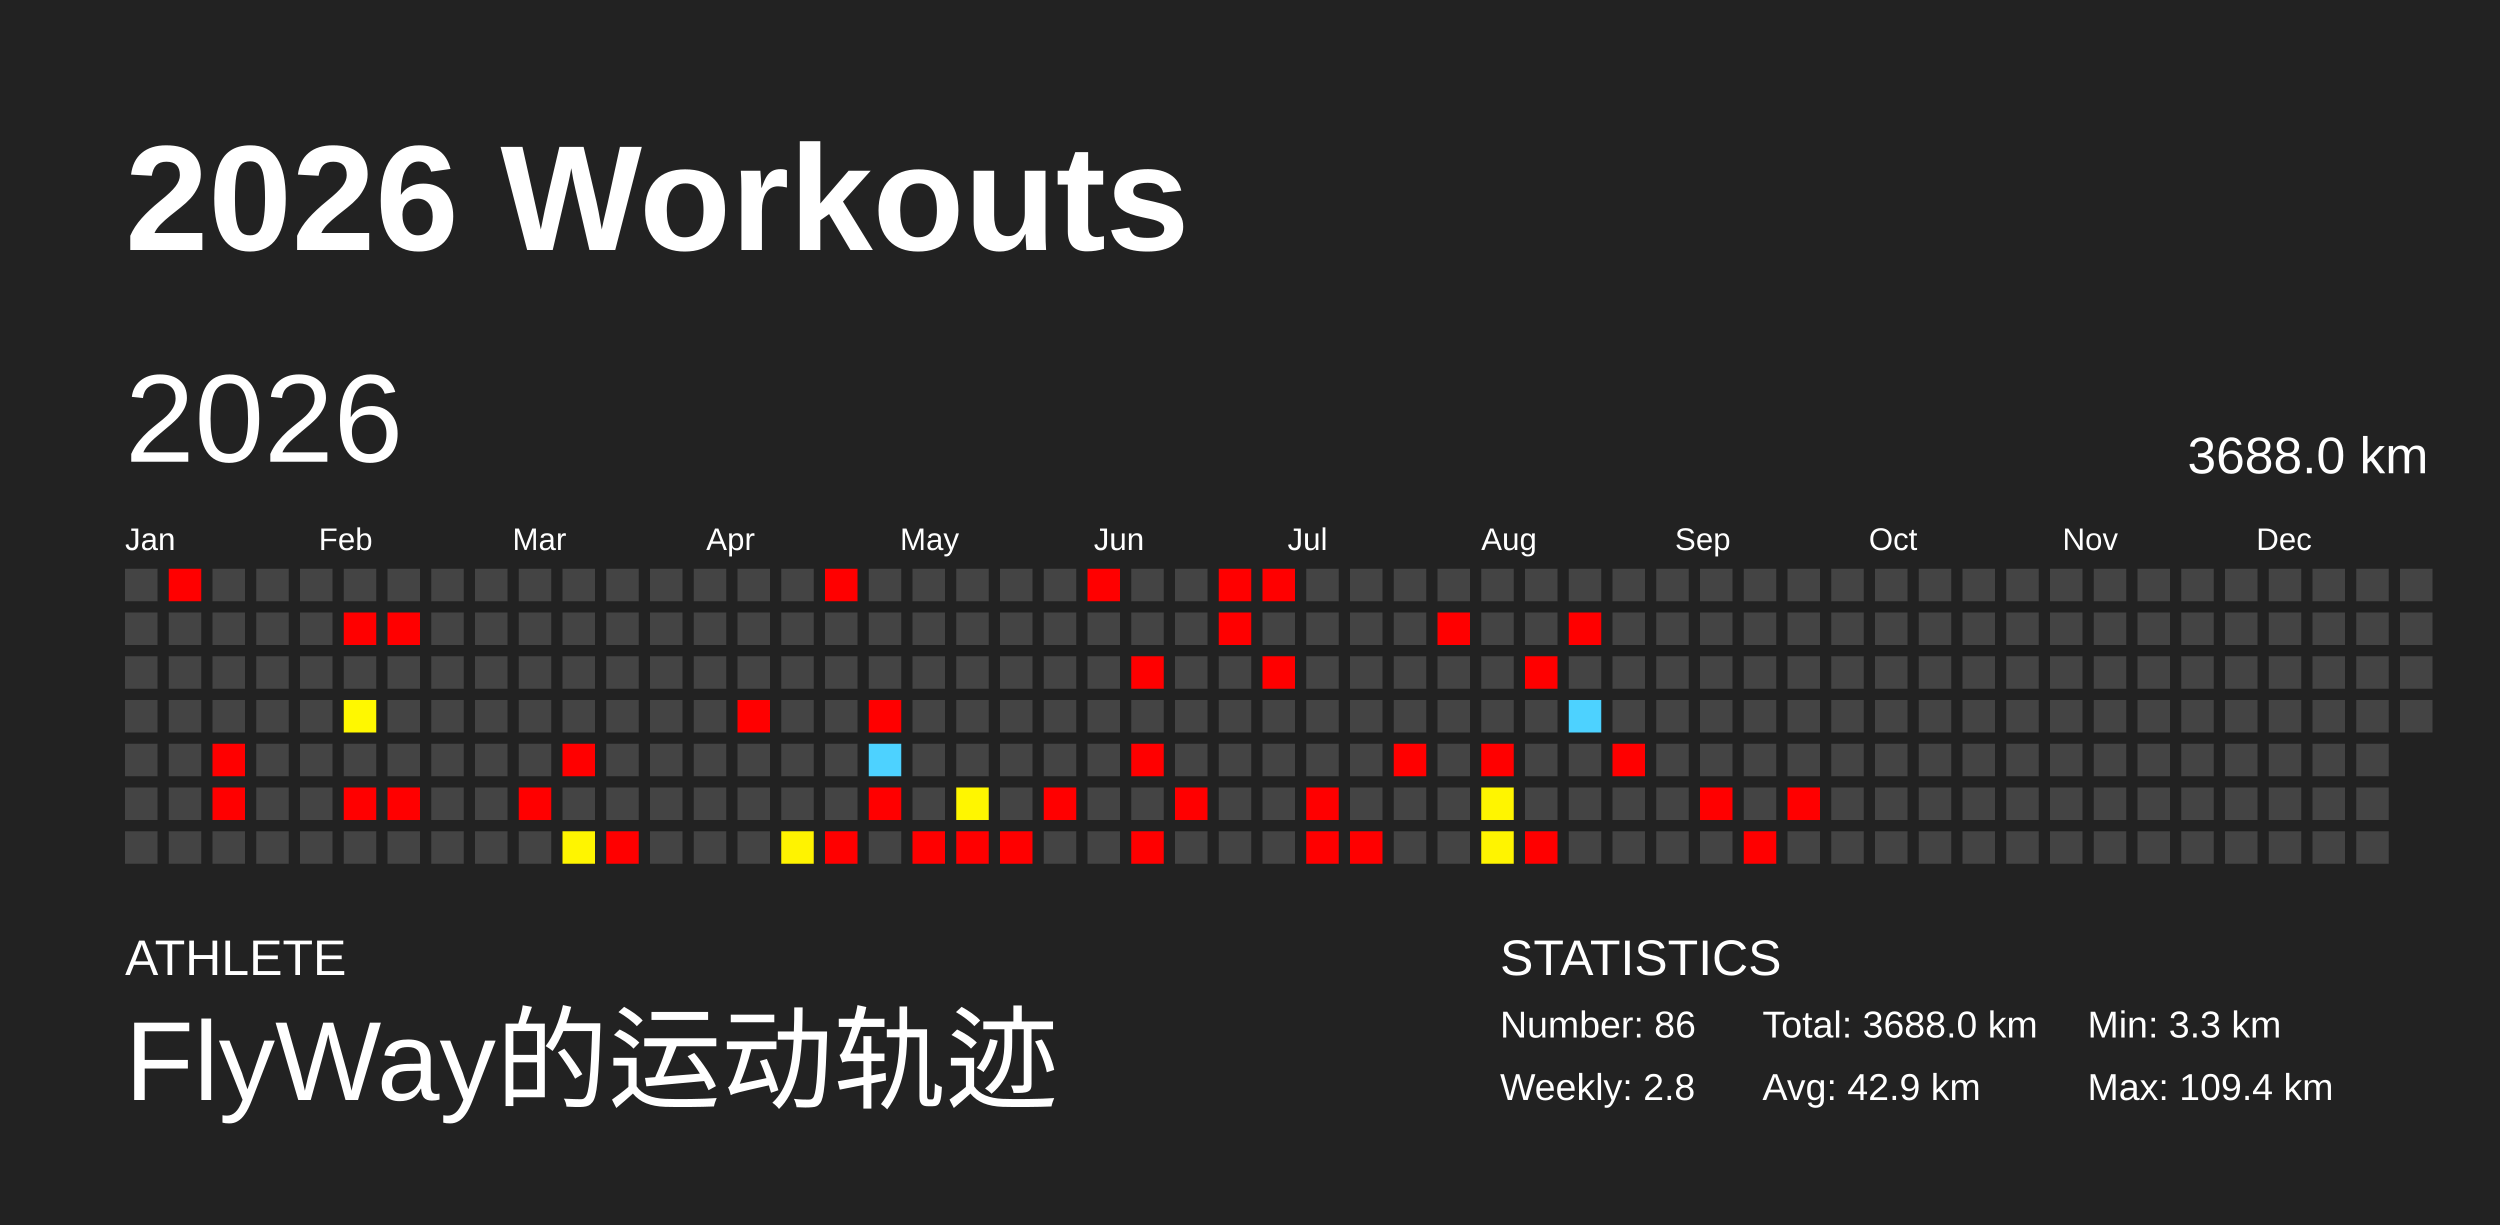
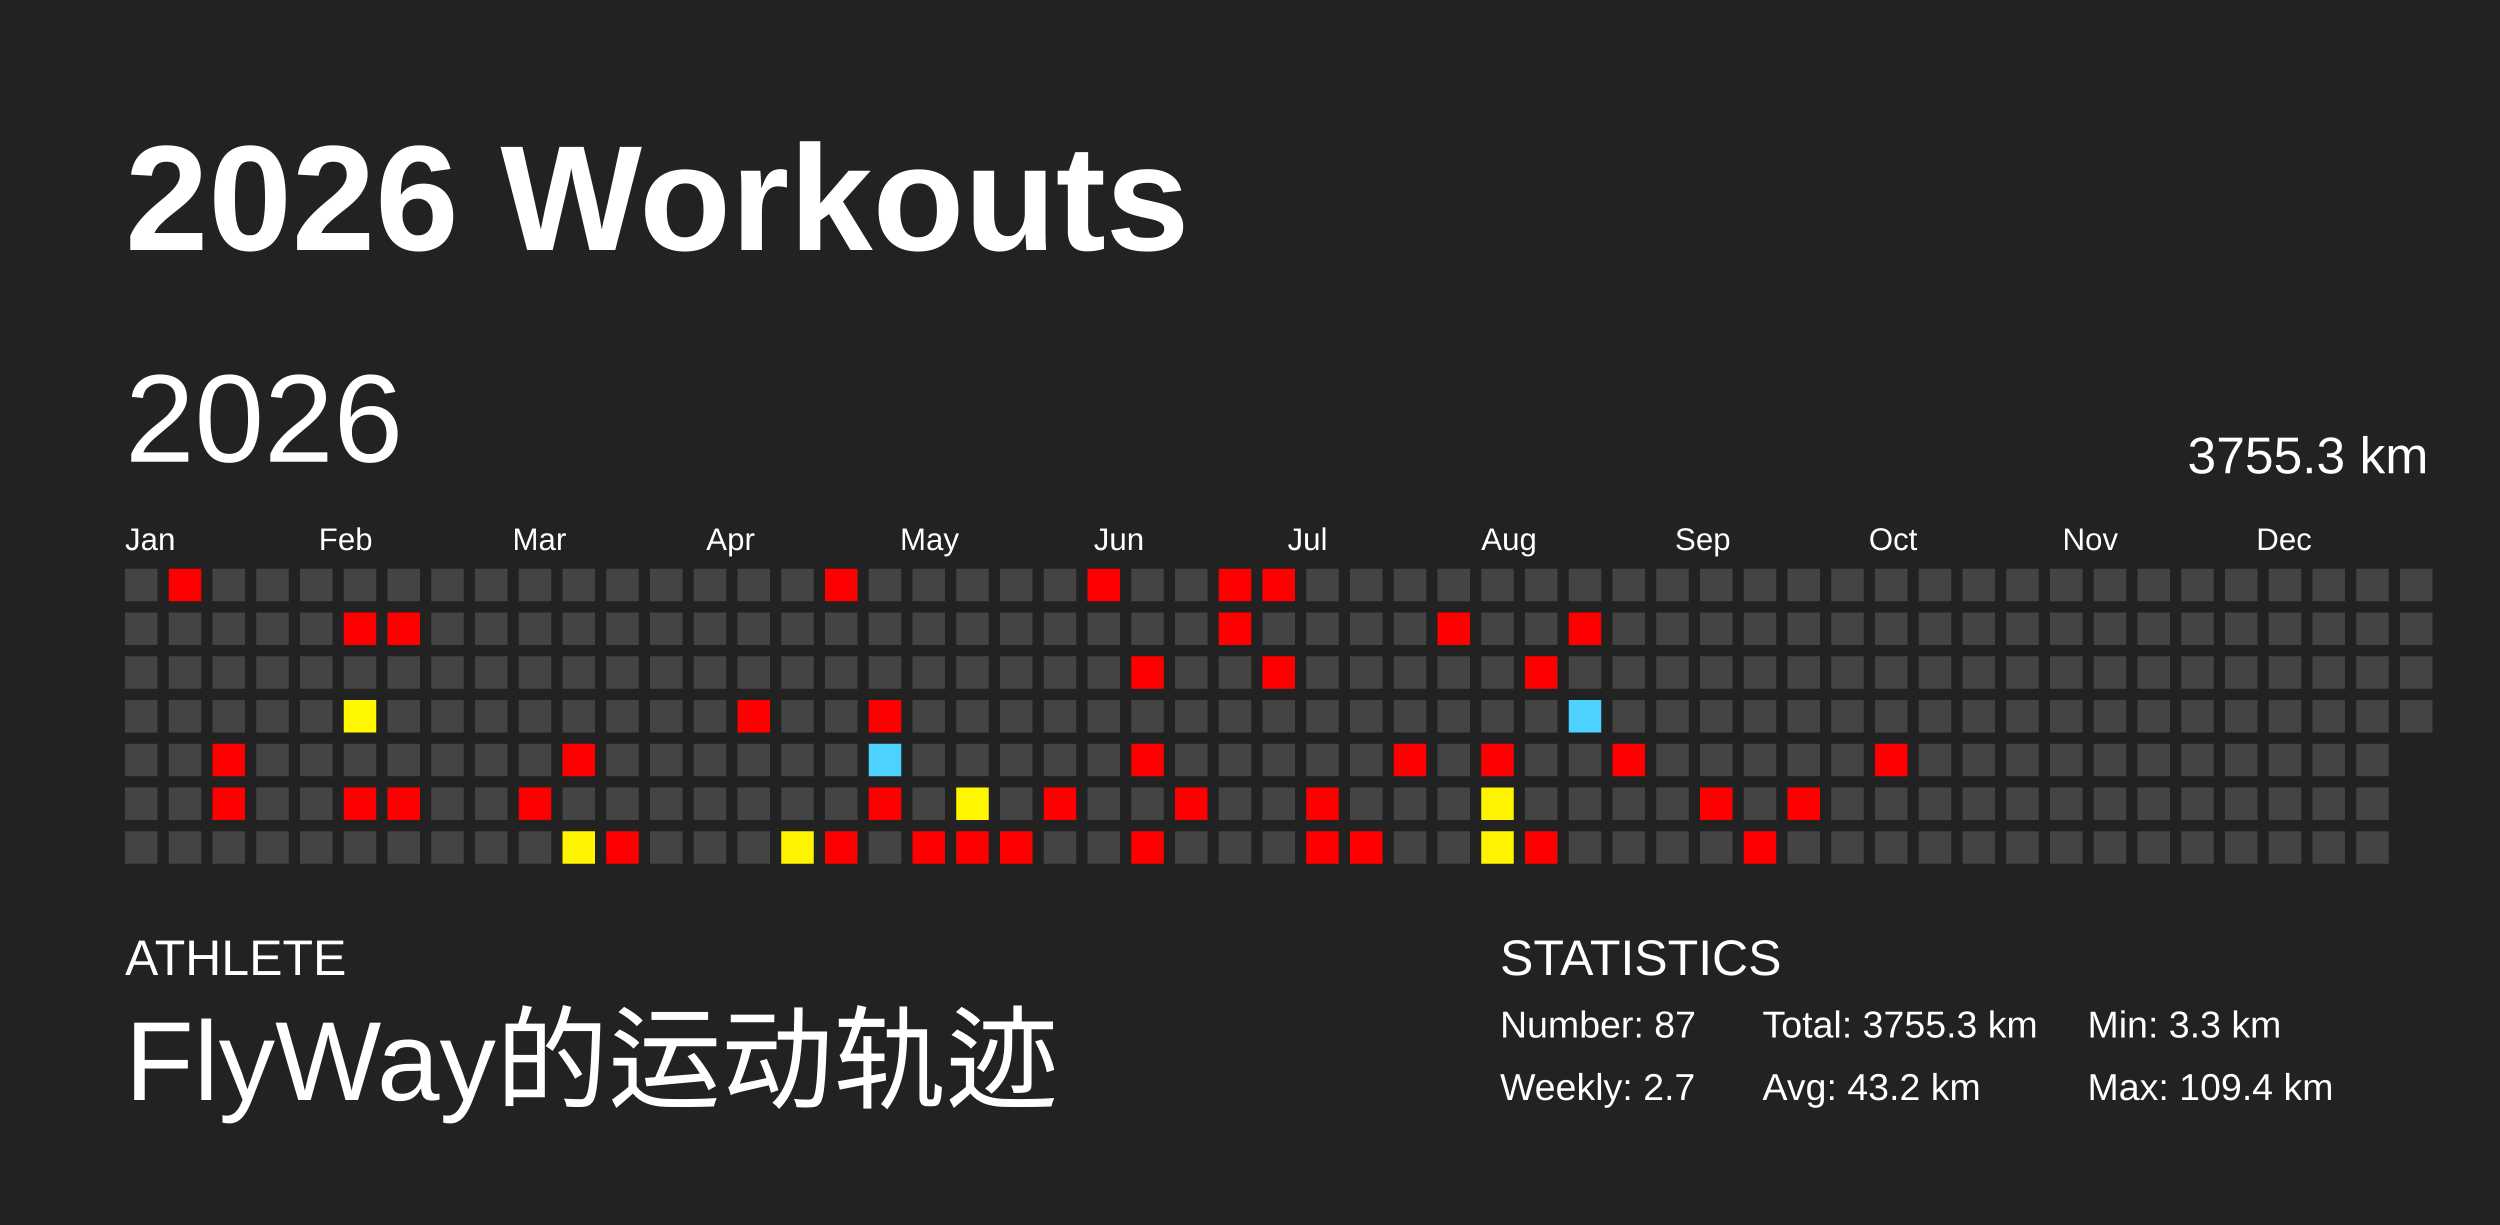
<svg xmlns="http://www.w3.org/2000/svg" baseProfile="full" height="98mm" version="1.1" viewBox="0,0,200,98" width="200mm">
  <defs />
  <rect fill="#222222" height="98" width="200" x="0" y="0" />
  <text fill="#FFFFFF" style="font-size:12px; font-family:Arial; font-weight:bold;" x="10" y="20">2026 Workouts</text>
  <text fill="#FFFFFF" style="font-size:4px; font-family:Arial" x="10" y="78">ATHLETE</text>
  <text fill="#FFFFFF" style="font-size:9px; font-family:Arial" x="10" y="88">FlyWay的运动轨迹</text>
  <text fill="#FFFFFF" style="font-size:4px; font-family:Arial" x="120" y="78">STATISTICS</text>
-   <text fill="#FFFFFF" style="font-size:3px; font-family:Arial" x="120" y="83">Number: 86</text>
-   <text fill="#FFFFFF" style="font-size:3px; font-family:Arial" x="120" y="88">Weekly: 2.8</text>
-   <text fill="#FFFFFF" style="font-size:3px; font-family:Arial" x="141" y="83">Total: 3688.0 km</text>
-   <text fill="#FFFFFF" style="font-size:3px; font-family:Arial" x="141" y="88">Avg: 42.9 km</text>
+   <text fill="#FFFFFF" style="font-size:3px; font-family:Arial" x="120" y="83">Number: 87</text>
+   <text fill="#FFFFFF" style="font-size:3px; font-family:Arial" x="120" y="88">Weekly: 2.7</text>
+   <text fill="#FFFFFF" style="font-size:3px; font-family:Arial" x="141" y="83">Total: 3755.3 km</text>
+   <text fill="#FFFFFF" style="font-size:3px; font-family:Arial" x="141" y="88">Avg: 43.2 km</text>
  <text fill="#FFFFFF" style="font-size:3px; font-family:Arial" x="167" y="83">Min: 3.3 km</text>
  <text fill="#FFFFFF" style="font-size:3px; font-family:Arial" x="167" y="88">Max: 109.4 km</text>
  <text dominant-baseline="hanging" fill="#FFFFFF" style="font-size:10.0px; font-family:Arial;" x="10" y="30">2026</text>
-   <text dominant-baseline="hanging" fill="#FFFFFF" style="font-size:4.125px; font-family:Arial;" x="175" y="35">3688.0 km</text>
+   <text dominant-baseline="hanging" fill="#FFFFFF" style="font-size:4.125px; font-family:Arial;" x="175" y="35">3755.3 km</text>
  <text fill="#FFFFFF" style="font-size:2.5px; font-family:Arial" x="10.0" y="44">Jan</text>
  <text fill="#FFFFFF" style="font-size:2.5px; font-family:Arial" x="25.5" y="44">Feb</text>
  <text fill="#FFFFFF" style="font-size:2.5px; font-family:Arial" x="41.0" y="44">Mar</text>
  <text fill="#FFFFFF" style="font-size:2.5px; font-family:Arial" x="56.5" y="44">Apr</text>
  <text fill="#FFFFFF" style="font-size:2.5px; font-family:Arial" x="72.0" y="44">May</text>
  <text fill="#FFFFFF" style="font-size:2.5px; font-family:Arial" x="87.5" y="44">Jun</text>
  <text fill="#FFFFFF" style="font-size:2.5px; font-family:Arial" x="103.0" y="44">Jul</text>
  <text fill="#FFFFFF" style="font-size:2.5px; font-family:Arial" x="118.5" y="44">Aug</text>
  <text fill="#FFFFFF" style="font-size:2.5px; font-family:Arial" x="134.0" y="44">Sep</text>
  <text fill="#FFFFFF" style="font-size:2.5px; font-family:Arial" x="149.5" y="44">Oct</text>
  <text fill="#FFFFFF" style="font-size:2.5px; font-family:Arial" x="165.0" y="44">Nov</text>
  <text fill="#FFFFFF" style="font-size:2.5px; font-family:Arial" x="180.5" y="44">Dec</text>
  <rect fill="#444444" height="2.6" width="2.6" x="10.0" y="45.5" />
  <rect fill="#444444" height="2.6" width="2.6" x="10.0" y="49.0" />
  <rect fill="#444444" height="2.6" width="2.6" x="10.0" y="52.5" />
  <rect fill="#444444" height="2.6" width="2.6" x="10.0" y="56.0" />
  <rect fill="#444444" height="2.6" width="2.6" x="10.0" y="59.5" />
  <rect fill="#444444" height="2.6" width="2.6" x="10.0" y="63.0" />
  <rect fill="#444444" height="2.6" width="2.6" x="10.0" y="66.5" />
  <rect fill="red" height="2.6" width="2.6" x="13.5" y="45.5" />
  <rect fill="#444444" height="2.6" width="2.6" x="13.5" y="49.0" />
  <rect fill="#444444" height="2.6" width="2.6" x="13.5" y="52.5" />
  <rect fill="#444444" height="2.6" width="2.6" x="13.5" y="56.0" />
  <rect fill="#444444" height="2.6" width="2.6" x="13.5" y="59.5" />
  <rect fill="#444444" height="2.6" width="2.6" x="13.5" y="63.0" />
  <rect fill="#444444" height="2.6" width="2.6" x="13.5" y="66.5" />
  <rect fill="#444444" height="2.6" width="2.6" x="17.0" y="45.5" />
  <rect fill="#444444" height="2.6" width="2.6" x="17.0" y="49.0" />
  <rect fill="#444444" height="2.6" width="2.6" x="17.0" y="52.5" />
  <rect fill="#444444" height="2.6" width="2.6" x="17.0" y="56.0" />
  <rect fill="red" height="2.6" width="2.6" x="17.0" y="59.5" />
  <rect fill="red" height="2.6" width="2.6" x="17.0" y="63.0" />
  <rect fill="#444444" height="2.6" width="2.6" x="17.0" y="66.5" />
  <rect fill="#444444" height="2.6" width="2.6" x="20.5" y="45.5" />
  <rect fill="#444444" height="2.6" width="2.6" x="20.5" y="49.0" />
  <rect fill="#444444" height="2.6" width="2.6" x="20.5" y="52.5" />
  <rect fill="#444444" height="2.6" width="2.6" x="20.5" y="56.0" />
  <rect fill="#444444" height="2.6" width="2.6" x="20.5" y="59.5" />
  <rect fill="#444444" height="2.6" width="2.6" x="20.5" y="63.0" />
  <rect fill="#444444" height="2.6" width="2.6" x="20.5" y="66.5" />
  <rect fill="#444444" height="2.6" width="2.6" x="24.0" y="45.5" />
  <rect fill="#444444" height="2.6" width="2.6" x="24.0" y="49.0" />
  <rect fill="#444444" height="2.6" width="2.6" x="24.0" y="52.5" />
  <rect fill="#444444" height="2.6" width="2.6" x="24.0" y="56.0" />
  <rect fill="#444444" height="2.6" width="2.6" x="24.0" y="59.5" />
  <rect fill="#444444" height="2.6" width="2.6" x="24.0" y="63.0" />
  <rect fill="#444444" height="2.6" width="2.6" x="24.0" y="66.5" />
  <rect fill="#444444" height="2.6" width="2.6" x="27.5" y="45.5" />
  <rect fill="red" height="2.6" width="2.6" x="27.5" y="49.0" />
  <rect fill="#444444" height="2.6" width="2.6" x="27.5" y="52.5" />
  <rect fill="#fff800" height="2.6" width="2.6" x="27.5" y="56.0" />
  <rect fill="#444444" height="2.6" width="2.6" x="27.5" y="59.5" />
  <rect fill="red" height="2.6" width="2.6" x="27.5" y="63.0" />
  <rect fill="#444444" height="2.6" width="2.6" x="27.5" y="66.5" />
  <rect fill="#444444" height="2.6" width="2.6" x="31.0" y="45.5" />
  <rect fill="red" height="2.6" width="2.6" x="31.0" y="49.0" />
  <rect fill="#444444" height="2.6" width="2.6" x="31.0" y="52.5" />
  <rect fill="#444444" height="2.6" width="2.6" x="31.0" y="56.0" />
  <rect fill="#444444" height="2.6" width="2.6" x="31.0" y="59.5" />
  <rect fill="red" height="2.6" width="2.6" x="31.0" y="63.0" />
  <rect fill="#444444" height="2.6" width="2.6" x="31.0" y="66.5" />
  <rect fill="#444444" height="2.6" width="2.6" x="34.5" y="45.5" />
  <rect fill="#444444" height="2.6" width="2.6" x="34.5" y="49.0" />
  <rect fill="#444444" height="2.6" width="2.6" x="34.5" y="52.5" />
  <rect fill="#444444" height="2.6" width="2.6" x="34.5" y="56.0" />
  <rect fill="#444444" height="2.6" width="2.6" x="34.5" y="59.5" />
  <rect fill="#444444" height="2.6" width="2.6" x="34.5" y="63.0" />
  <rect fill="#444444" height="2.6" width="2.6" x="34.5" y="66.5" />
  <rect fill="#444444" height="2.6" width="2.6" x="38.0" y="45.5" />
  <rect fill="#444444" height="2.6" width="2.6" x="38.0" y="49.0" />
  <rect fill="#444444" height="2.6" width="2.6" x="38.0" y="52.5" />
  <rect fill="#444444" height="2.6" width="2.6" x="38.0" y="56.0" />
  <rect fill="#444444" height="2.6" width="2.6" x="38.0" y="59.5" />
  <rect fill="#444444" height="2.6" width="2.6" x="38.0" y="63.0" />
  <rect fill="#444444" height="2.6" width="2.6" x="38.0" y="66.5" />
  <rect fill="#444444" height="2.6" width="2.6" x="41.5" y="45.5" />
  <rect fill="#444444" height="2.6" width="2.6" x="41.5" y="49.0" />
  <rect fill="#444444" height="2.6" width="2.6" x="41.5" y="52.5" />
  <rect fill="#444444" height="2.6" width="2.6" x="41.5" y="56.0" />
  <rect fill="#444444" height="2.6" width="2.6" x="41.5" y="59.5" />
  <rect fill="red" height="2.6" width="2.6" x="41.5" y="63.0" />
  <rect fill="#444444" height="2.6" width="2.6" x="41.5" y="66.5" />
  <rect fill="#444444" height="2.6" width="2.6" x="45.0" y="45.5" />
  <rect fill="#444444" height="2.6" width="2.6" x="45.0" y="49.0" />
  <rect fill="#444444" height="2.6" width="2.6" x="45.0" y="52.5" />
  <rect fill="#444444" height="2.6" width="2.6" x="45.0" y="56.0" />
  <rect fill="red" height="2.6" width="2.6" x="45.0" y="59.5" />
  <rect fill="#444444" height="2.6" width="2.6" x="45.0" y="63.0" />
  <rect fill="#fff500" height="2.6" width="2.6" x="45.0" y="66.5" />
  <rect fill="#444444" height="2.6" width="2.6" x="48.5" y="45.5" />
  <rect fill="#444444" height="2.6" width="2.6" x="48.5" y="49.0" />
  <rect fill="#444444" height="2.6" width="2.6" x="48.5" y="52.5" />
  <rect fill="#444444" height="2.6" width="2.6" x="48.5" y="56.0" />
  <rect fill="#444444" height="2.6" width="2.6" x="48.5" y="59.5" />
  <rect fill="#444444" height="2.6" width="2.6" x="48.5" y="63.0" />
  <rect fill="red" height="2.6" width="2.6" x="48.5" y="66.5" />
  <rect fill="#444444" height="2.6" width="2.6" x="52.0" y="45.5" />
  <rect fill="#444444" height="2.6" width="2.6" x="52.0" y="49.0" />
  <rect fill="#444444" height="2.6" width="2.6" x="52.0" y="52.5" />
  <rect fill="#444444" height="2.6" width="2.6" x="52.0" y="56.0" />
  <rect fill="#444444" height="2.6" width="2.6" x="52.0" y="59.5" />
  <rect fill="#444444" height="2.6" width="2.6" x="52.0" y="63.0" />
  <rect fill="#444444" height="2.6" width="2.6" x="52.0" y="66.5" />
  <rect fill="#444444" height="2.6" width="2.6" x="55.5" y="45.5" />
  <rect fill="#444444" height="2.6" width="2.6" x="55.5" y="49.0" />
  <rect fill="#444444" height="2.6" width="2.6" x="55.5" y="52.5" />
  <rect fill="#444444" height="2.6" width="2.6" x="55.5" y="56.0" />
  <rect fill="#444444" height="2.6" width="2.6" x="55.5" y="59.5" />
  <rect fill="#444444" height="2.6" width="2.6" x="55.5" y="63.0" />
  <rect fill="#444444" height="2.6" width="2.6" x="55.5" y="66.5" />
  <rect fill="#444444" height="2.6" width="2.6" x="59.0" y="45.5" />
  <rect fill="#444444" height="2.6" width="2.6" x="59.0" y="49.0" />
  <rect fill="#444444" height="2.6" width="2.6" x="59.0" y="52.5" />
  <rect fill="red" height="2.6" width="2.6" x="59.0" y="56.0" />
  <rect fill="#444444" height="2.6" width="2.6" x="59.0" y="59.5" />
  <rect fill="#444444" height="2.6" width="2.6" x="59.0" y="63.0" />
  <rect fill="#444444" height="2.6" width="2.6" x="59.0" y="66.5" />
  <rect fill="#444444" height="2.6" width="2.6" x="62.5" y="45.5" />
  <rect fill="#444444" height="2.6" width="2.6" x="62.5" y="49.0" />
  <rect fill="#444444" height="2.6" width="2.6" x="62.5" y="52.5" />
  <rect fill="#444444" height="2.6" width="2.6" x="62.5" y="56.0" />
  <rect fill="#444444" height="2.6" width="2.6" x="62.5" y="59.5" />
  <rect fill="#444444" height="2.6" width="2.6" x="62.5" y="63.0" />
  <rect fill="#fff300" height="2.6" width="2.6" x="62.5" y="66.5" />
  <rect fill="red" height="2.6" width="2.6" x="66.0" y="45.5" />
  <rect fill="#444444" height="2.6" width="2.6" x="66.0" y="49.0" />
  <rect fill="#444444" height="2.6" width="2.6" x="66.0" y="52.5" />
  <rect fill="#444444" height="2.6" width="2.6" x="66.0" y="56.0" />
  <rect fill="#444444" height="2.6" width="2.6" x="66.0" y="59.5" />
  <rect fill="#444444" height="2.6" width="2.6" x="66.0" y="63.0" />
  <rect fill="red" height="2.6" width="2.6" x="66.0" y="66.5" />
  <rect fill="#444444" height="2.6" width="2.6" x="69.5" y="45.5" />
  <rect fill="#444444" height="2.6" width="2.6" x="69.5" y="49.0" />
  <rect fill="#444444" height="2.6" width="2.6" x="69.5" y="52.5" />
  <rect fill="red" height="2.6" width="2.6" x="69.5" y="56.0" />
  <rect fill="#4dd2ff" height="2.6" width="2.6" x="69.5" y="59.5" />
  <rect fill="red" height="2.6" width="2.6" x="69.5" y="63.0" />
  <rect fill="#444444" height="2.6" width="2.6" x="69.5" y="66.5" />
  <rect fill="#444444" height="2.6" width="2.6" x="73.0" y="45.5" />
  <rect fill="#444444" height="2.6" width="2.6" x="73.0" y="49.0" />
  <rect fill="#444444" height="2.6" width="2.6" x="73.0" y="52.5" />
  <rect fill="#444444" height="2.6" width="2.6" x="73.0" y="56.0" />
  <rect fill="#444444" height="2.6" width="2.6" x="73.0" y="59.5" />
  <rect fill="#444444" height="2.6" width="2.6" x="73.0" y="63.0" />
  <rect fill="red" height="2.6" width="2.6" x="73.0" y="66.5" />
  <rect fill="#444444" height="2.6" width="2.6" x="76.5" y="45.5" />
  <rect fill="#444444" height="2.6" width="2.6" x="76.5" y="49.0" />
  <rect fill="#444444" height="2.6" width="2.6" x="76.5" y="52.5" />
  <rect fill="#444444" height="2.6" width="2.6" x="76.5" y="56.0" />
  <rect fill="#444444" height="2.6" width="2.6" x="76.5" y="59.5" />
  <rect fill="#fff600" height="2.6" width="2.6" x="76.5" y="63.0" />
  <rect fill="red" height="2.6" width="2.6" x="76.5" y="66.5" />
  <rect fill="#444444" height="2.6" width="2.6" x="80.0" y="45.5" />
  <rect fill="#444444" height="2.6" width="2.6" x="80.0" y="49.0" />
  <rect fill="#444444" height="2.6" width="2.6" x="80.0" y="52.5" />
  <rect fill="#444444" height="2.6" width="2.6" x="80.0" y="56.0" />
  <rect fill="#444444" height="2.6" width="2.6" x="80.0" y="59.5" />
  <rect fill="#444444" height="2.6" width="2.6" x="80.0" y="63.0" />
  <rect fill="red" height="2.6" width="2.6" x="80.0" y="66.5" />
  <rect fill="#444444" height="2.6" width="2.6" x="83.5" y="45.5" />
  <rect fill="#444444" height="2.6" width="2.6" x="83.5" y="49.0" />
  <rect fill="#444444" height="2.6" width="2.6" x="83.5" y="52.5" />
  <rect fill="#444444" height="2.6" width="2.6" x="83.5" y="56.0" />
  <rect fill="#444444" height="2.6" width="2.6" x="83.5" y="59.5" />
  <rect fill="red" height="2.6" width="2.6" x="83.5" y="63.0" />
  <rect fill="#444444" height="2.6" width="2.6" x="83.5" y="66.5" />
  <rect fill="red" height="2.6" width="2.6" x="87.0" y="45.5" />
  <rect fill="#444444" height="2.6" width="2.6" x="87.0" y="49.0" />
  <rect fill="#444444" height="2.6" width="2.6" x="87.0" y="52.5" />
  <rect fill="#444444" height="2.6" width="2.6" x="87.0" y="56.0" />
  <rect fill="#444444" height="2.6" width="2.6" x="87.0" y="59.5" />
  <rect fill="#444444" height="2.6" width="2.6" x="87.0" y="63.0" />
  <rect fill="#444444" height="2.6" width="2.6" x="87.0" y="66.5" />
  <rect fill="#444444" height="2.6" width="2.6" x="90.5" y="45.5" />
  <rect fill="#444444" height="2.6" width="2.6" x="90.5" y="49.0" />
  <rect fill="red" height="2.6" width="2.6" x="90.5" y="52.5" />
  <rect fill="#444444" height="2.6" width="2.6" x="90.5" y="56.0" />
  <rect fill="red" height="2.6" width="2.6" x="90.5" y="59.5" />
  <rect fill="#444444" height="2.6" width="2.6" x="90.5" y="63.0" />
  <rect fill="red" height="2.6" width="2.6" x="90.5" y="66.5" />
  <rect fill="#444444" height="2.6" width="2.6" x="94.0" y="45.5" />
  <rect fill="#444444" height="2.6" width="2.6" x="94.0" y="49.0" />
  <rect fill="#444444" height="2.6" width="2.6" x="94.0" y="52.5" />
  <rect fill="#444444" height="2.6" width="2.6" x="94.0" y="56.0" />
  <rect fill="#444444" height="2.6" width="2.6" x="94.0" y="59.5" />
  <rect fill="red" height="2.6" width="2.6" x="94.0" y="63.0" />
  <rect fill="#444444" height="2.6" width="2.6" x="94.0" y="66.5" />
  <rect fill="red" height="2.6" width="2.6" x="97.5" y="45.5" />
  <rect fill="red" height="2.6" width="2.6" x="97.5" y="49.0" />
  <rect fill="#444444" height="2.6" width="2.6" x="97.5" y="52.5" />
  <rect fill="#444444" height="2.6" width="2.6" x="97.5" y="56.0" />
  <rect fill="#444444" height="2.6" width="2.6" x="97.5" y="59.5" />
  <rect fill="#444444" height="2.6" width="2.6" x="97.5" y="63.0" />
  <rect fill="#444444" height="2.6" width="2.6" x="97.5" y="66.5" />
  <rect fill="red" height="2.6" width="2.6" x="101.0" y="45.5" />
  <rect fill="#444444" height="2.6" width="2.6" x="101.0" y="49.0" />
  <rect fill="red" height="2.6" width="2.6" x="101.0" y="52.5" />
  <rect fill="#444444" height="2.6" width="2.6" x="101.0" y="56.0" />
  <rect fill="#444444" height="2.6" width="2.6" x="101.0" y="59.5" />
  <rect fill="#444444" height="2.6" width="2.6" x="101.0" y="63.0" />
  <rect fill="#444444" height="2.6" width="2.6" x="101.0" y="66.5" />
  <rect fill="#444444" height="2.6" width="2.6" x="104.5" y="45.5" />
  <rect fill="#444444" height="2.6" width="2.6" x="104.5" y="49.0" />
  <rect fill="#444444" height="2.6" width="2.6" x="104.5" y="52.5" />
  <rect fill="#444444" height="2.6" width="2.6" x="104.5" y="56.0" />
  <rect fill="#444444" height="2.6" width="2.6" x="104.5" y="59.5" />
  <rect fill="red" height="2.6" width="2.6" x="104.5" y="63.0" />
  <rect fill="red" height="2.6" width="2.6" x="104.5" y="66.5" />
  <rect fill="#444444" height="2.6" width="2.6" x="108.0" y="45.5" />
  <rect fill="#444444" height="2.6" width="2.6" x="108.0" y="49.0" />
  <rect fill="#444444" height="2.6" width="2.6" x="108.0" y="52.5" />
  <rect fill="#444444" height="2.6" width="2.6" x="108.0" y="56.0" />
  <rect fill="#444444" height="2.6" width="2.6" x="108.0" y="59.5" />
  <rect fill="#444444" height="2.6" width="2.6" x="108.0" y="63.0" />
  <rect fill="red" height="2.6" width="2.6" x="108.0" y="66.5" />
  <rect fill="#444444" height="2.6" width="2.6" x="111.5" y="45.5" />
  <rect fill="#444444" height="2.6" width="2.6" x="111.5" y="49.0" />
  <rect fill="#444444" height="2.6" width="2.6" x="111.5" y="52.5" />
  <rect fill="#444444" height="2.6" width="2.6" x="111.5" y="56.0" />
  <rect fill="red" height="2.6" width="2.6" x="111.5" y="59.5" />
  <rect fill="#444444" height="2.6" width="2.6" x="111.5" y="63.0" />
  <rect fill="#444444" height="2.6" width="2.6" x="111.5" y="66.5" />
  <rect fill="#444444" height="2.6" width="2.6" x="115.0" y="45.5" />
  <rect fill="red" height="2.6" width="2.6" x="115.0" y="49.0" />
  <rect fill="#444444" height="2.6" width="2.6" x="115.0" y="52.5" />
  <rect fill="#444444" height="2.6" width="2.6" x="115.0" y="56.0" />
  <rect fill="#444444" height="2.6" width="2.6" x="115.0" y="59.5" />
  <rect fill="#444444" height="2.6" width="2.6" x="115.0" y="63.0" />
  <rect fill="#444444" height="2.6" width="2.6" x="115.0" y="66.5" />
  <rect fill="#444444" height="2.6" width="2.6" x="118.5" y="45.5" />
  <rect fill="#444444" height="2.6" width="2.6" x="118.5" y="49.0" />
  <rect fill="#444444" height="2.6" width="2.6" x="118.5" y="52.5" />
  <rect fill="#444444" height="2.6" width="2.6" x="118.5" y="56.0" />
  <rect fill="red" height="2.6" width="2.6" x="118.5" y="59.5" />
  <rect fill="#fff500" height="2.6" width="2.6" x="118.5" y="63.0" />
  <rect fill="#fff400" height="2.6" width="2.6" x="118.5" y="66.5" />
  <rect fill="#444444" height="2.6" width="2.6" x="122.0" y="45.5" />
  <rect fill="#444444" height="2.6" width="2.6" x="122.0" y="49.0" />
  <rect fill="red" height="2.6" width="2.6" x="122.0" y="52.5" />
  <rect fill="#444444" height="2.6" width="2.6" x="122.0" y="56.0" />
  <rect fill="#444444" height="2.6" width="2.6" x="122.0" y="59.5" />
  <rect fill="#444444" height="2.6" width="2.6" x="122.0" y="63.0" />
  <rect fill="red" height="2.6" width="2.6" x="122.0" y="66.5" />
  <rect fill="#444444" height="2.6" width="2.6" x="125.5" y="45.5" />
  <rect fill="red" height="2.6" width="2.6" x="125.5" y="49.0" />
  <rect fill="#444444" height="2.6" width="2.6" x="125.5" y="52.5" />
  <rect fill="#4dd2ff" height="2.6" width="2.6" x="125.5" y="56.0" />
  <rect fill="#444444" height="2.6" width="2.6" x="125.5" y="59.5" />
  <rect fill="#444444" height="2.6" width="2.6" x="125.5" y="63.0" />
  <rect fill="#444444" height="2.6" width="2.6" x="125.5" y="66.5" />
  <rect fill="#444444" height="2.6" width="2.6" x="129.0" y="45.5" />
  <rect fill="#444444" height="2.6" width="2.6" x="129.0" y="49.0" />
  <rect fill="#444444" height="2.6" width="2.6" x="129.0" y="52.5" />
  <rect fill="#444444" height="2.6" width="2.6" x="129.0" y="56.0" />
  <rect fill="red" height="2.6" width="2.6" x="129.0" y="59.5" />
  <rect fill="#444444" height="2.6" width="2.6" x="129.0" y="63.0" />
  <rect fill="#444444" height="2.6" width="2.6" x="129.0" y="66.5" />
  <rect fill="#444444" height="2.6" width="2.6" x="132.5" y="45.5" />
  <rect fill="#444444" height="2.6" width="2.6" x="132.5" y="49.0" />
  <rect fill="#444444" height="2.6" width="2.6" x="132.5" y="52.5" />
  <rect fill="#444444" height="2.6" width="2.6" x="132.5" y="56.0" />
  <rect fill="#444444" height="2.6" width="2.6" x="132.5" y="59.5" />
  <rect fill="#444444" height="2.6" width="2.6" x="132.5" y="63.0" />
  <rect fill="#444444" height="2.6" width="2.6" x="132.5" y="66.5" />
  <rect fill="#444444" height="2.6" width="2.6" x="136.0" y="45.5" />
  <rect fill="#444444" height="2.6" width="2.6" x="136.0" y="49.0" />
  <rect fill="#444444" height="2.6" width="2.6" x="136.0" y="52.5" />
  <rect fill="#444444" height="2.6" width="2.6" x="136.0" y="56.0" />
  <rect fill="#444444" height="2.6" width="2.6" x="136.0" y="59.5" />
  <rect fill="red" height="2.6" width="2.6" x="136.0" y="63.0" />
  <rect fill="#444444" height="2.6" width="2.6" x="136.0" y="66.5" />
  <rect fill="#444444" height="2.6" width="2.6" x="139.5" y="45.5" />
  <rect fill="#444444" height="2.6" width="2.6" x="139.5" y="49.0" />
  <rect fill="#444444" height="2.6" width="2.6" x="139.5" y="52.5" />
  <rect fill="#444444" height="2.6" width="2.6" x="139.5" y="56.0" />
  <rect fill="#444444" height="2.6" width="2.6" x="139.5" y="59.5" />
  <rect fill="#444444" height="2.6" width="2.6" x="139.5" y="63.0" />
  <rect fill="red" height="2.6" width="2.6" x="139.5" y="66.5" />
  <rect fill="#444444" height="2.6" width="2.6" x="143.0" y="45.5" />
  <rect fill="#444444" height="2.6" width="2.6" x="143.0" y="49.0" />
  <rect fill="#444444" height="2.6" width="2.6" x="143.0" y="52.5" />
  <rect fill="#444444" height="2.6" width="2.6" x="143.0" y="56.0" />
  <rect fill="#444444" height="2.6" width="2.6" x="143.0" y="59.5" />
  <rect fill="red" height="2.6" width="2.6" x="143.0" y="63.0" />
  <rect fill="#444444" height="2.6" width="2.6" x="143.0" y="66.5" />
  <rect fill="#444444" height="2.6" width="2.6" x="146.5" y="45.5" />
  <rect fill="#444444" height="2.6" width="2.6" x="146.5" y="49.0" />
  <rect fill="#444444" height="2.6" width="2.6" x="146.5" y="52.5" />
  <rect fill="#444444" height="2.6" width="2.6" x="146.5" y="56.0" />
  <rect fill="#444444" height="2.6" width="2.6" x="146.5" y="59.5" />
  <rect fill="#444444" height="2.6" width="2.6" x="146.5" y="63.0" />
  <rect fill="#444444" height="2.6" width="2.6" x="146.5" y="66.5" />
  <rect fill="#444444" height="2.6" width="2.6" x="150.0" y="45.5" />
  <rect fill="#444444" height="2.6" width="2.6" x="150.0" y="49.0" />
  <rect fill="#444444" height="2.6" width="2.6" x="150.0" y="52.5" />
  <rect fill="#444444" height="2.6" width="2.6" x="150.0" y="56.0" />
-   <rect fill="#444444" height="2.6" width="2.6" x="150.0" y="59.5" />
+   <rect fill="red" height="2.6" width="2.6" x="150.0" y="59.5" />
  <rect fill="#444444" height="2.6" width="2.6" x="150.0" y="63.0" />
  <rect fill="#444444" height="2.6" width="2.6" x="150.0" y="66.5" />
  <rect fill="#444444" height="2.6" width="2.6" x="153.5" y="45.5" />
  <rect fill="#444444" height="2.6" width="2.6" x="153.5" y="49.0" />
  <rect fill="#444444" height="2.6" width="2.6" x="153.5" y="52.5" />
  <rect fill="#444444" height="2.6" width="2.6" x="153.5" y="56.0" />
  <rect fill="#444444" height="2.6" width="2.6" x="153.5" y="59.5" />
  <rect fill="#444444" height="2.6" width="2.6" x="153.5" y="63.0" />
  <rect fill="#444444" height="2.6" width="2.6" x="153.5" y="66.5" />
  <rect fill="#444444" height="2.6" width="2.6" x="157.0" y="45.5" />
  <rect fill="#444444" height="2.6" width="2.6" x="157.0" y="49.0" />
  <rect fill="#444444" height="2.6" width="2.6" x="157.0" y="52.5" />
  <rect fill="#444444" height="2.6" width="2.6" x="157.0" y="56.0" />
  <rect fill="#444444" height="2.6" width="2.6" x="157.0" y="59.5" />
  <rect fill="#444444" height="2.6" width="2.6" x="157.0" y="63.0" />
  <rect fill="#444444" height="2.6" width="2.6" x="157.0" y="66.5" />
  <rect fill="#444444" height="2.6" width="2.6" x="160.5" y="45.5" />
  <rect fill="#444444" height="2.6" width="2.6" x="160.5" y="49.0" />
  <rect fill="#444444" height="2.6" width="2.6" x="160.5" y="52.5" />
  <rect fill="#444444" height="2.6" width="2.6" x="160.5" y="56.0" />
  <rect fill="#444444" height="2.6" width="2.6" x="160.5" y="59.5" />
  <rect fill="#444444" height="2.6" width="2.6" x="160.5" y="63.0" />
  <rect fill="#444444" height="2.6" width="2.6" x="160.5" y="66.5" />
  <rect fill="#444444" height="2.6" width="2.6" x="164.0" y="45.5" />
  <rect fill="#444444" height="2.6" width="2.6" x="164.0" y="49.0" />
  <rect fill="#444444" height="2.6" width="2.6" x="164.0" y="52.5" />
  <rect fill="#444444" height="2.6" width="2.6" x="164.0" y="56.0" />
  <rect fill="#444444" height="2.6" width="2.6" x="164.0" y="59.5" />
  <rect fill="#444444" height="2.6" width="2.6" x="164.0" y="63.0" />
  <rect fill="#444444" height="2.6" width="2.6" x="164.0" y="66.5" />
  <rect fill="#444444" height="2.6" width="2.6" x="167.5" y="45.5" />
  <rect fill="#444444" height="2.6" width="2.6" x="167.5" y="49.0" />
  <rect fill="#444444" height="2.6" width="2.6" x="167.5" y="52.5" />
  <rect fill="#444444" height="2.6" width="2.6" x="167.5" y="56.0" />
  <rect fill="#444444" height="2.6" width="2.6" x="167.5" y="59.5" />
  <rect fill="#444444" height="2.6" width="2.6" x="167.5" y="63.0" />
  <rect fill="#444444" height="2.6" width="2.6" x="167.5" y="66.5" />
  <rect fill="#444444" height="2.6" width="2.6" x="171.0" y="45.5" />
  <rect fill="#444444" height="2.6" width="2.6" x="171.0" y="49.0" />
  <rect fill="#444444" height="2.6" width="2.6" x="171.0" y="52.5" />
  <rect fill="#444444" height="2.6" width="2.6" x="171.0" y="56.0" />
  <rect fill="#444444" height="2.6" width="2.6" x="171.0" y="59.5" />
  <rect fill="#444444" height="2.6" width="2.6" x="171.0" y="63.0" />
  <rect fill="#444444" height="2.6" width="2.6" x="171.0" y="66.5" />
  <rect fill="#444444" height="2.6" width="2.6" x="174.5" y="45.5" />
  <rect fill="#444444" height="2.6" width="2.6" x="174.5" y="49.0" />
  <rect fill="#444444" height="2.6" width="2.6" x="174.5" y="52.5" />
  <rect fill="#444444" height="2.6" width="2.6" x="174.5" y="56.0" />
  <rect fill="#444444" height="2.6" width="2.6" x="174.5" y="59.5" />
  <rect fill="#444444" height="2.6" width="2.6" x="174.5" y="63.0" />
  <rect fill="#444444" height="2.6" width="2.6" x="174.5" y="66.5" />
  <rect fill="#444444" height="2.6" width="2.6" x="178.0" y="45.5" />
  <rect fill="#444444" height="2.6" width="2.6" x="178.0" y="49.0" />
  <rect fill="#444444" height="2.6" width="2.6" x="178.0" y="52.5" />
  <rect fill="#444444" height="2.6" width="2.6" x="178.0" y="56.0" />
  <rect fill="#444444" height="2.6" width="2.6" x="178.0" y="59.5" />
  <rect fill="#444444" height="2.6" width="2.6" x="178.0" y="63.0" />
  <rect fill="#444444" height="2.6" width="2.6" x="178.0" y="66.5" />
  <rect fill="#444444" height="2.6" width="2.6" x="181.5" y="45.5" />
  <rect fill="#444444" height="2.6" width="2.6" x="181.5" y="49.0" />
  <rect fill="#444444" height="2.6" width="2.6" x="181.5" y="52.5" />
  <rect fill="#444444" height="2.6" width="2.6" x="181.5" y="56.0" />
  <rect fill="#444444" height="2.6" width="2.6" x="181.5" y="59.5" />
  <rect fill="#444444" height="2.6" width="2.6" x="181.5" y="63.0" />
  <rect fill="#444444" height="2.6" width="2.6" x="181.5" y="66.5" />
  <rect fill="#444444" height="2.6" width="2.6" x="185.0" y="45.5" />
  <rect fill="#444444" height="2.6" width="2.6" x="185.0" y="49.0" />
  <rect fill="#444444" height="2.6" width="2.6" x="185.0" y="52.5" />
  <rect fill="#444444" height="2.6" width="2.6" x="185.0" y="56.0" />
  <rect fill="#444444" height="2.6" width="2.6" x="185.0" y="59.5" />
  <rect fill="#444444" height="2.6" width="2.6" x="185.0" y="63.0" />
  <rect fill="#444444" height="2.6" width="2.6" x="185.0" y="66.5" />
  <rect fill="#444444" height="2.6" width="2.6" x="188.5" y="45.5" />
  <rect fill="#444444" height="2.6" width="2.6" x="188.5" y="49.0" />
  <rect fill="#444444" height="2.6" width="2.6" x="188.5" y="52.5" />
  <rect fill="#444444" height="2.6" width="2.6" x="188.5" y="56.0" />
  <rect fill="#444444" height="2.6" width="2.6" x="188.5" y="59.5" />
  <rect fill="#444444" height="2.6" width="2.6" x="188.5" y="63.0" />
  <rect fill="#444444" height="2.6" width="2.6" x="188.5" y="66.5" />
  <rect fill="#444444" height="2.6" width="2.6" x="192.0" y="45.5" />
  <rect fill="#444444" height="2.6" width="2.6" x="192.0" y="49.0" />
  <rect fill="#444444" height="2.6" width="2.6" x="192.0" y="52.5" />
  <rect fill="#444444" height="2.6" width="2.6" x="192.0" y="56.0" />
</svg>
